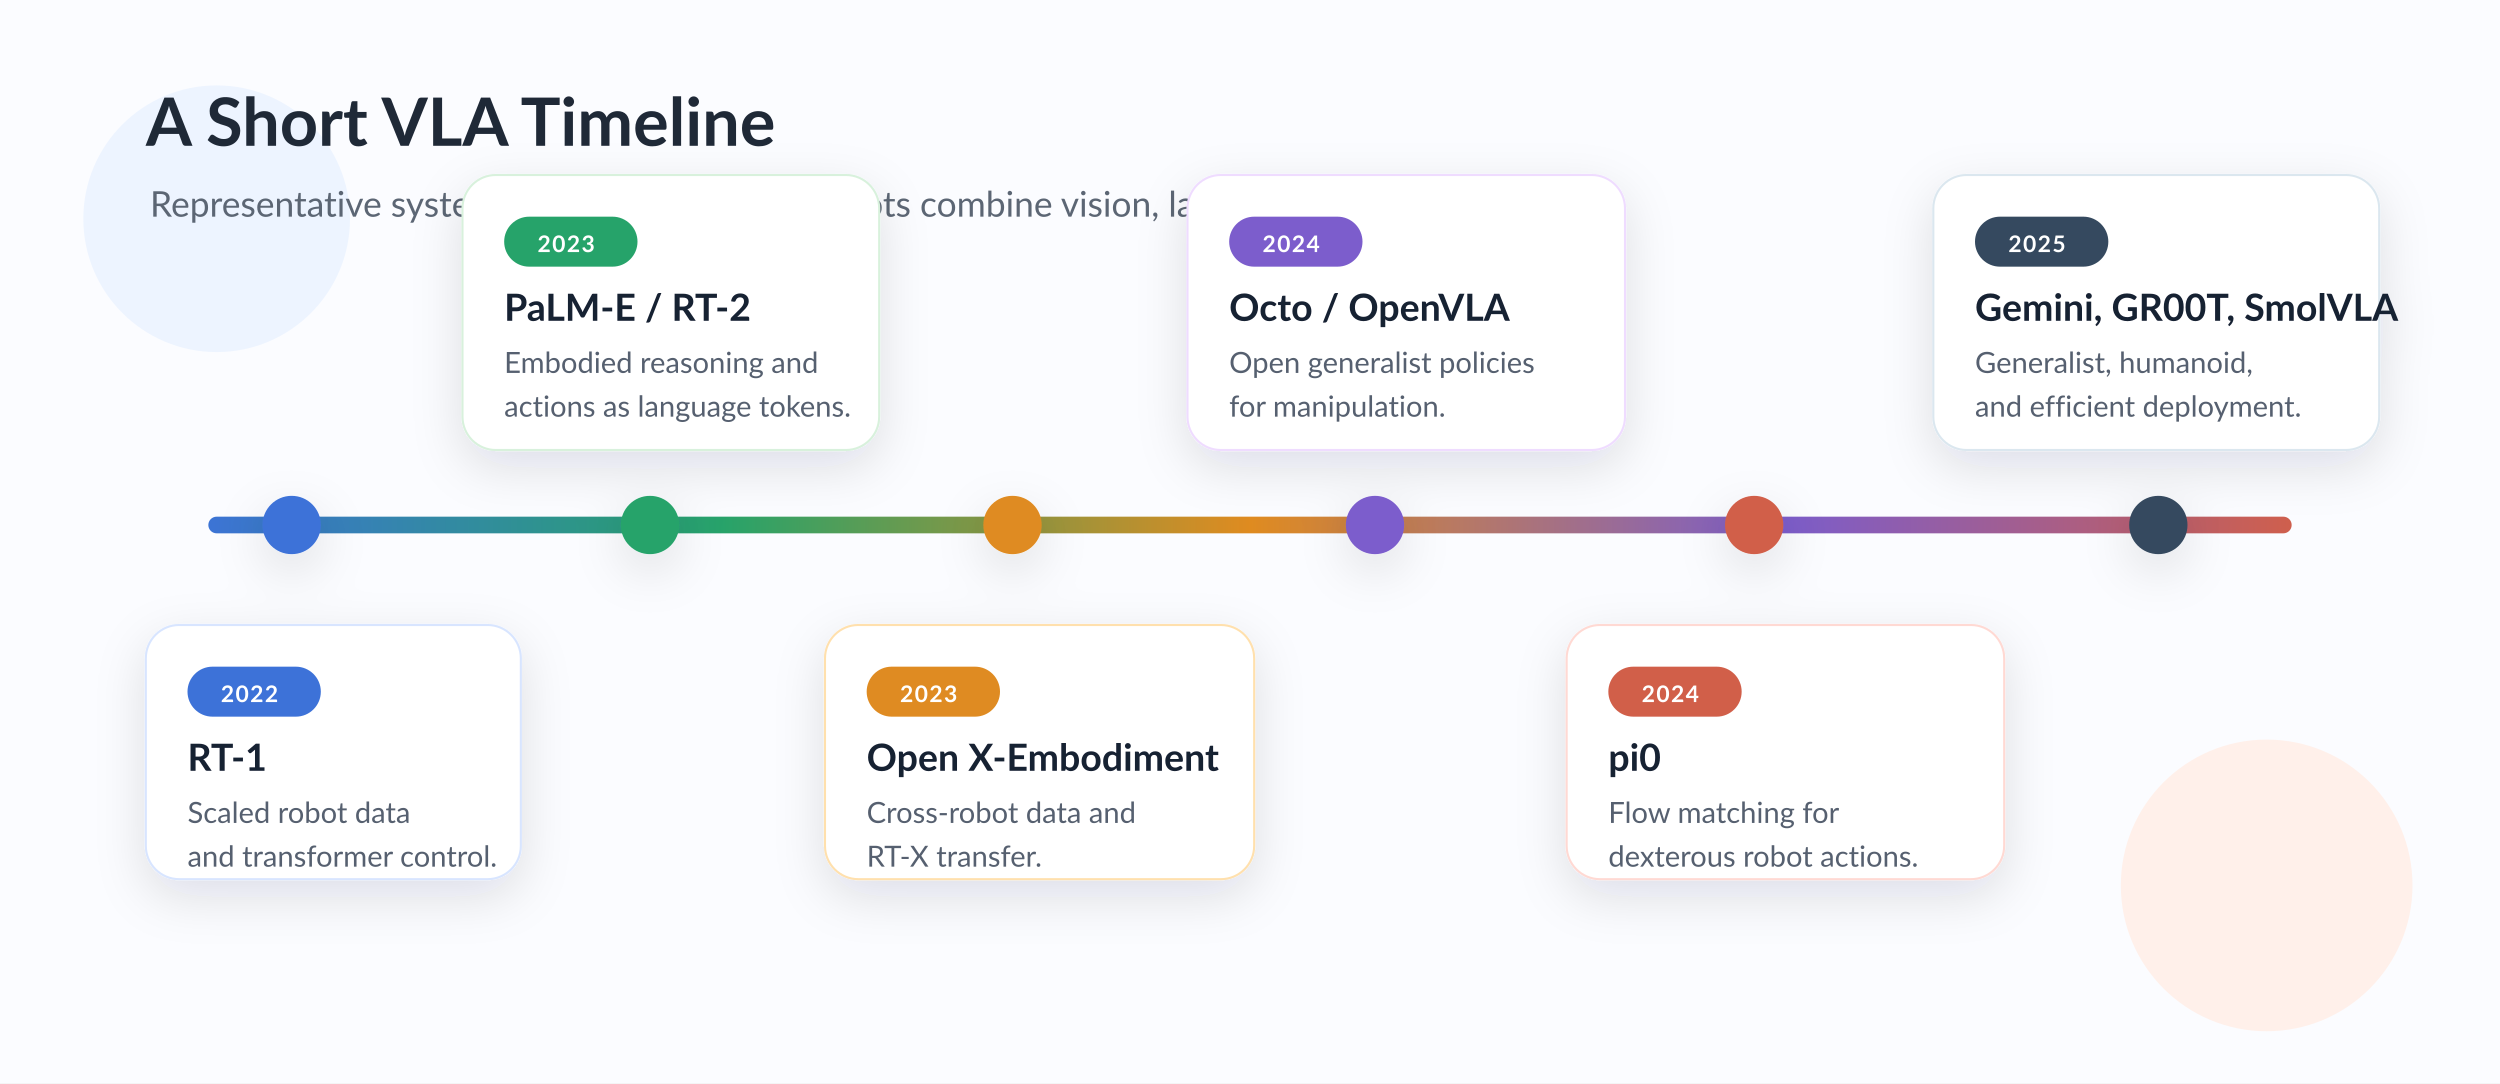
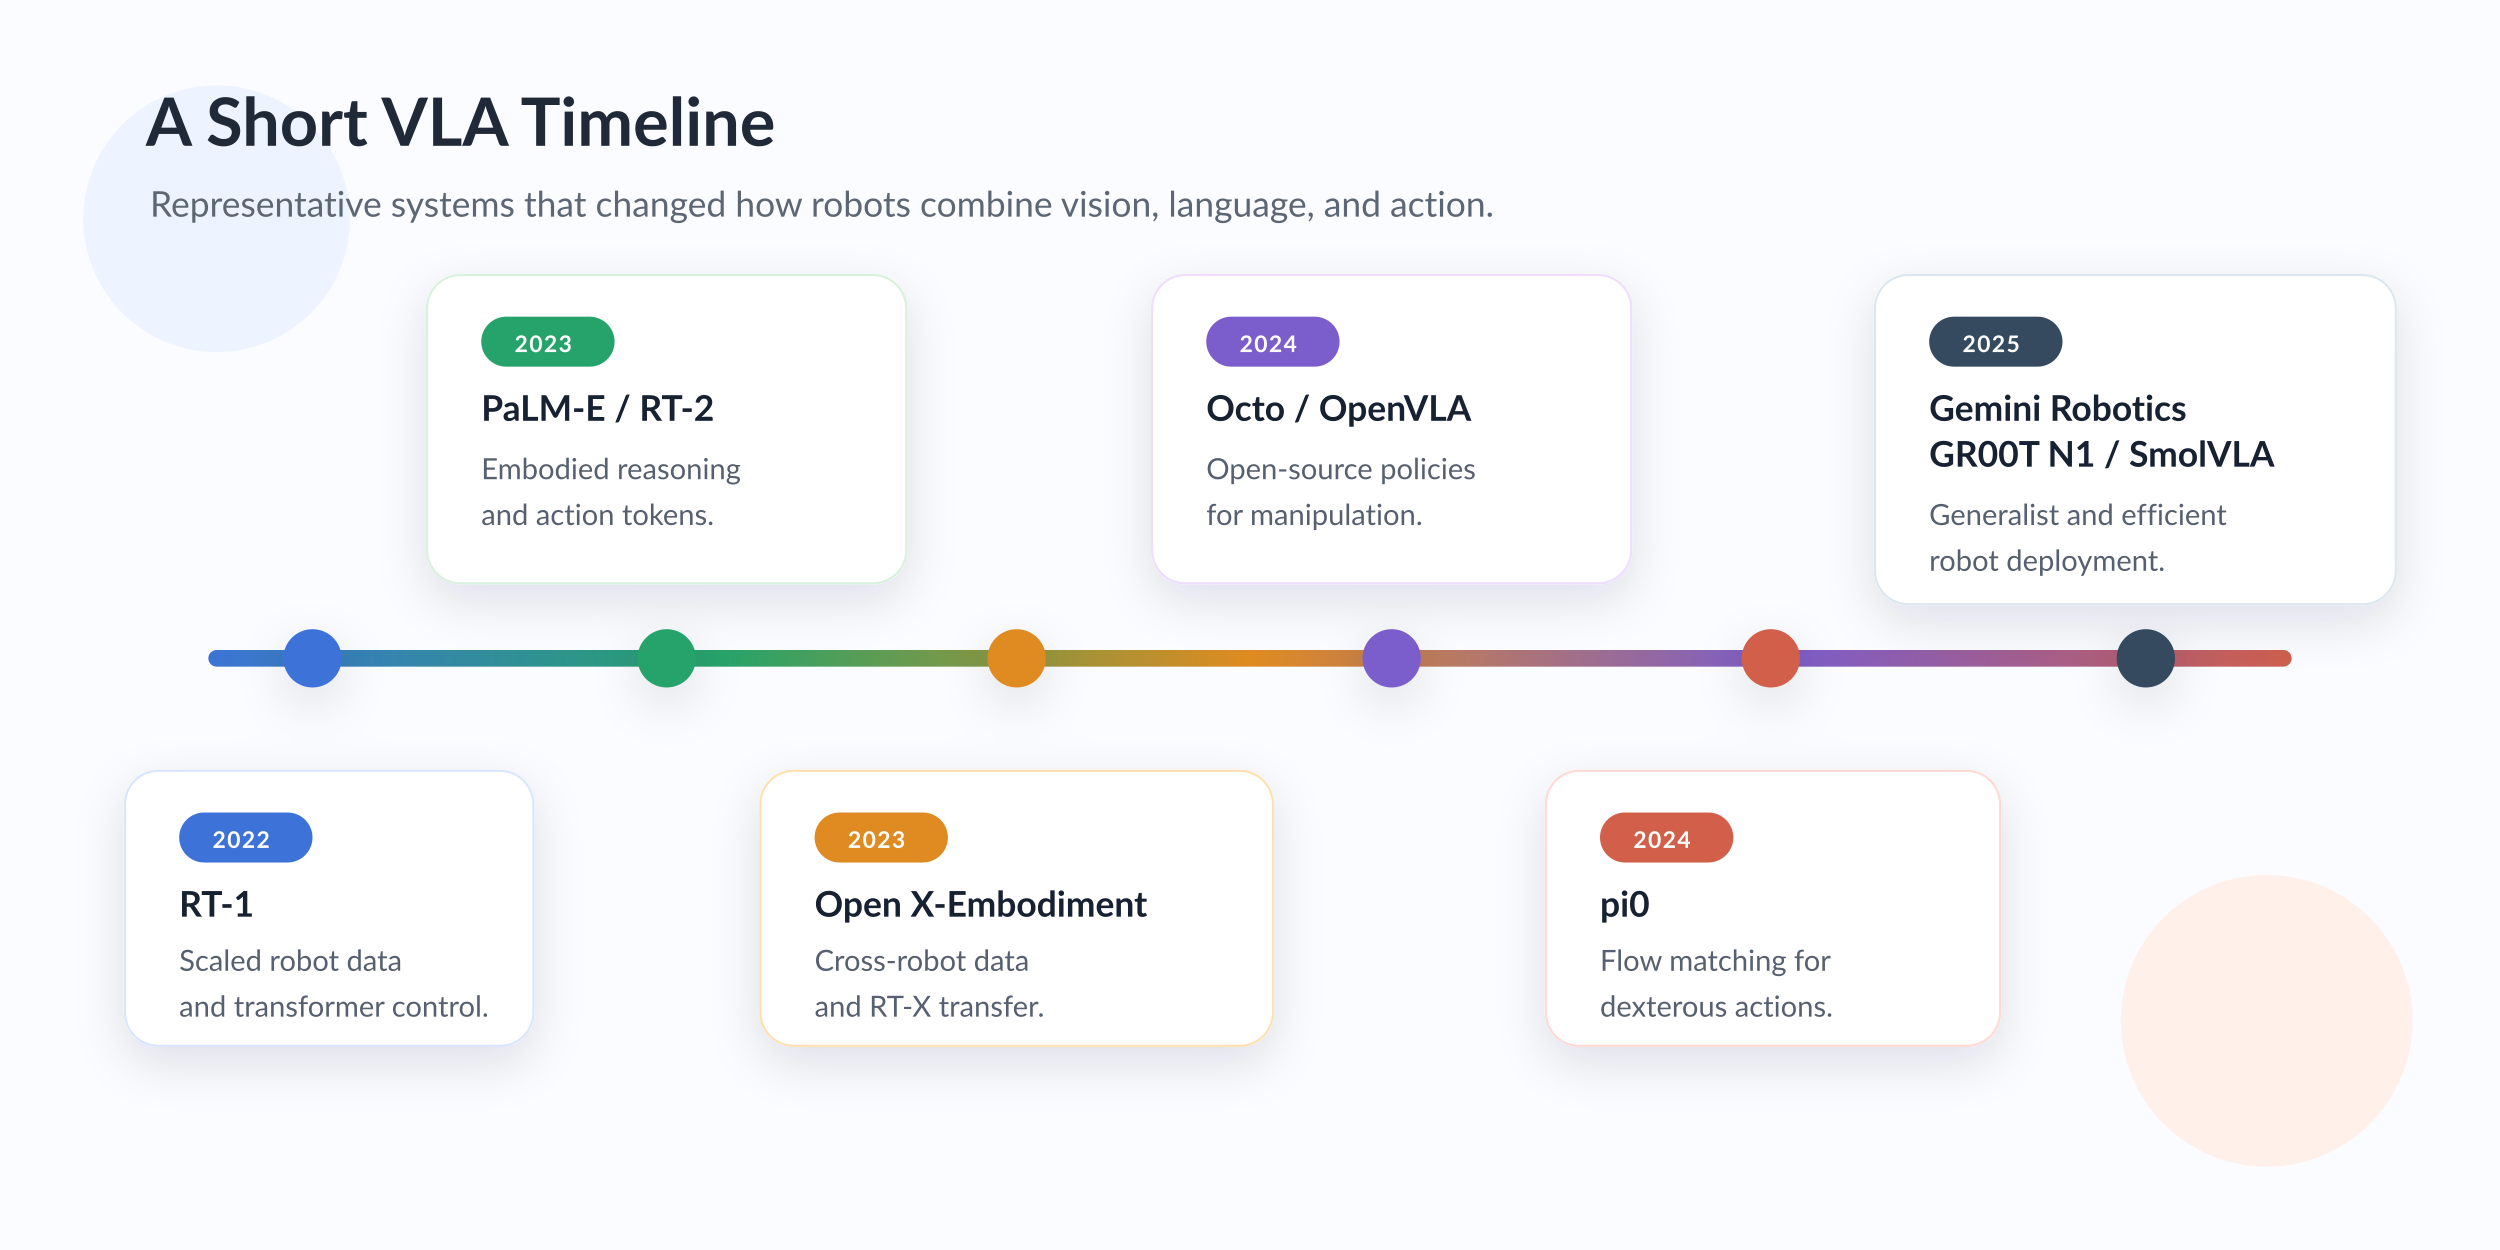
- <svg xmlns="http://www.w3.org/2000/svg" viewBox="0 0 1200 520" role="img" aria-labelledby="title desc">
+ <svg xmlns="http://www.w3.org/2000/svg" viewBox="0 0 1200 600" role="img" aria-labelledby="title desc">
  <defs>
    <linearGradient id="timeline" x1="0" y1="0" x2="1" y2="0">
      <stop offset="0" stop-color="#3d72d8" />
      <stop offset="0.25" stop-color="#27a36a" />
      <stop offset="0.5" stop-color="#df8b20" />
      <stop offset="0.75" stop-color="#7b5dcc" />
      <stop offset="1" stop-color="#d15f49" />
    </linearGradient>
    <filter id="shadow" x="-20%" y="-20%" width="140%" height="140%">
      <feDropShadow dx="0" dy="8" stdDeviation="12" flood-color="#1d2733" flood-opacity="0.12" />
    </filter>
    <style>
      .title { font: 700 32px Lato, Arial, sans-serif; fill: #1f2937; }
      .subtitle { font: 400 17px Lato, Arial, sans-serif; fill: #5c6674; }
-       .year { font: 700 16px Lato, Arial, sans-serif; fill: #1f2937; }
-       .name { font: 700 18px Lato, Arial, sans-serif; fill: #172033; }
+       .name { font: 700 17px Lato, Arial, sans-serif; fill: #172033; }
      .text { font: 400 14px Lato, Arial, sans-serif; fill: #56606f; }
      .tag { font: 700 11px Lato, Arial, sans-serif; fill: #ffffff; letter-spacing: .06em; }
    </style>
  </defs>
-   <rect width="1200" height="520" fill="#fbfcff" />
+   <rect width="1200" height="600" fill="#fbfcff" />
  <circle cx="104" cy="105" r="64" fill="#edf4ff" />
-   <circle cx="1088" cy="425" r="70" fill="#fff0ea" />
+   <circle cx="1088" cy="490" r="70" fill="#fff0ea" />
  <text x="70" y="70" class="title">A Short VLA Timeline</text>
  <text x="72" y="104" class="subtitle">Representative systems that changed how robots combine vision, language, and action.</text>
-   <rect x="100" y="248" width="1000" height="8" rx="4" fill="url(#timeline)" />
+   <rect x="100" y="312" width="1000" height="8" rx="4" fill="url(#timeline)" />
  <g filter="url(#shadow)">
-     <circle cx="140" cy="252" r="14" fill="#3d72d8" />
-     <rect x="70" y="300" width="180" height="122" rx="16" fill="#ffffff" stroke="#d8e5ff" />
-     <rect x="90" y="320" width="64" height="24" rx="12" fill="#3d72d8" />
-     <text x="106" y="337" class="tag">2022</text>
-     <text x="90" y="370" class="name">RT-1</text>
-     <text x="90" y="395" class="text">Scaled robot data</text>
-     <text x="90" y="416" class="text">and transformer control.</text>
+     <circle cx="150" cy="316" r="14" fill="#3d72d8" />
+     <rect x="60" y="370" width="196" height="132" rx="16" fill="#ffffff" stroke="#d8e5ff" />
+     <rect x="86" y="390" width="64" height="24" rx="12" fill="#3d72d8" />
+     <text x="102" y="407" class="tag">2022</text>
+     <text x="86" y="440" class="name">RT-1</text>
+     <text x="86" y="466" class="text">Scaled robot data</text>
+     <text x="86" y="488" class="text">and transformer control.</text>
  </g>
  <g filter="url(#shadow)">
-     <circle cx="312" cy="252" r="14" fill="#27a36a" />
-     <rect x="222" y="84" width="200" height="132" rx="16" fill="#ffffff" stroke="#d8f1dc" />
-     <rect x="242" y="104" width="64" height="24" rx="12" fill="#27a36a" />
-     <text x="258" y="121" class="tag">2023</text>
-     <text x="242" y="154" class="name">PaLM-E / RT-2</text>
-     <text x="242" y="179" class="text">Embodied reasoning and</text>
-     <text x="242" y="200" class="text">actions as language tokens.</text>
+     <circle cx="320" cy="316" r="14" fill="#27a36a" />
+     <rect x="205" y="132" width="230" height="148" rx="16" fill="#ffffff" stroke="#d8f1dc" />
+     <rect x="231" y="152" width="64" height="24" rx="12" fill="#27a36a" />
+     <text x="247" y="169" class="tag">2023</text>
+     <text x="231" y="202" class="name">PaLM-E / RT-2</text>
+     <text x="231" y="230" class="text">Embodied reasoning</text>
+     <text x="231" y="252" class="text">and action tokens.</text>
  </g>
  <g filter="url(#shadow)">
-     <circle cx="486" cy="252" r="14" fill="#df8b20" />
-     <rect x="396" y="300" width="206" height="122" rx="16" fill="#ffffff" stroke="#ffe0ad" />
-     <rect x="416" y="320" width="64" height="24" rx="12" fill="#df8b20" />
-     <text x="432" y="337" class="tag">2023</text>
-     <text x="416" y="370" class="name">Open X-Embodiment</text>
-     <text x="416" y="395" class="text">Cross-robot data and</text>
-     <text x="416" y="416" class="text">RT-X transfer.</text>
+     <circle cx="488" cy="316" r="14" fill="#df8b20" />
+     <rect x="365" y="370" width="246" height="132" rx="16" fill="#ffffff" stroke="#ffe0ad" />
+     <rect x="391" y="390" width="64" height="24" rx="12" fill="#df8b20" />
+     <text x="407" y="407" class="tag">2023</text>
+     <text x="391" y="440" class="name">Open X-Embodiment</text>
+     <text x="391" y="466" class="text">Cross-robot data</text>
+     <text x="391" y="488" class="text">and RT-X transfer.</text>
  </g>
  <g filter="url(#shadow)">
-     <circle cx="660" cy="252" r="14" fill="#7b5dcc" />
-     <rect x="570" y="84" width="210" height="132" rx="16" fill="#ffffff" stroke="#efdcff" />
-     <rect x="590" y="104" width="64" height="24" rx="12" fill="#7b5dcc" />
-     <text x="606" y="121" class="tag">2024</text>
-     <text x="590" y="154" class="name">Octo / OpenVLA</text>
-     <text x="590" y="179" class="text">Open generalist policies</text>
-     <text x="590" y="200" class="text">for manipulation.</text>
+     <circle cx="668" cy="316" r="14" fill="#7b5dcc" />
+     <rect x="553" y="132" width="230" height="148" rx="16" fill="#ffffff" stroke="#efdcff" />
+     <rect x="579" y="152" width="64" height="24" rx="12" fill="#7b5dcc" />
+     <text x="595" y="169" class="tag">2024</text>
+     <text x="579" y="202" class="name">Octo / OpenVLA</text>
+     <text x="579" y="230" class="text">Open-source policies</text>
+     <text x="579" y="252" class="text">for manipulation.</text>
  </g>
  <g filter="url(#shadow)">
-     <circle cx="842" cy="252" r="14" fill="#d15f49" />
-     <rect x="752" y="300" width="210" height="122" rx="16" fill="#ffffff" stroke="#ffd9d3" />
-     <rect x="772" y="320" width="64" height="24" rx="12" fill="#d15f49" />
-     <text x="788" y="337" class="tag">2024</text>
-     <text x="772" y="370" class="name">pi0</text>
-     <text x="772" y="395" class="text">Flow matching for</text>
-     <text x="772" y="416" class="text">dexterous robot actions.</text>
+     <circle cx="850" cy="316" r="14" fill="#d15f49" />
+     <rect x="742" y="370" width="218" height="132" rx="16" fill="#ffffff" stroke="#ffd9d3" />
+     <rect x="768" y="390" width="64" height="24" rx="12" fill="#d15f49" />
+     <text x="784" y="407" class="tag">2024</text>
+     <text x="768" y="440" class="name">pi0</text>
+     <text x="768" y="466" class="text">Flow matching for</text>
+     <text x="768" y="488" class="text">dexterous actions.</text>
  </g>
  <g filter="url(#shadow)">
-     <circle cx="1036" cy="252" r="14" fill="#34495e" />
-     <rect x="928" y="84" width="214" height="132" rx="16" fill="#ffffff" stroke="#dbe7ef" />
-     <rect x="948" y="104" width="64" height="24" rx="12" fill="#34495e" />
-     <text x="964" y="121" class="tag">2025</text>
-     <text x="948" y="154" class="name">Gemini, GR00T, SmolVLA</text>
-     <text x="948" y="179" class="text">Generalist, humanoid,</text>
-     <text x="948" y="200" class="text">and efficient deployment.</text>
+     <circle cx="1030" cy="316" r="14" fill="#34495e" />
+     <rect x="900" y="132" width="250" height="158" rx="16" fill="#ffffff" stroke="#dbe7ef" />
+     <rect x="926" y="152" width="64" height="24" rx="12" fill="#34495e" />
+     <text x="942" y="169" class="tag">2025</text>
+     <text x="926" y="202" class="name">Gemini Robotics</text>
+     <text x="926" y="224" class="name">GR00T N1 / SmolVLA</text>
+     <text x="926" y="252" class="text">Generalist and efficient</text>
+     <text x="926" y="274" class="text">robot deployment.</text>
  </g>
</svg>
